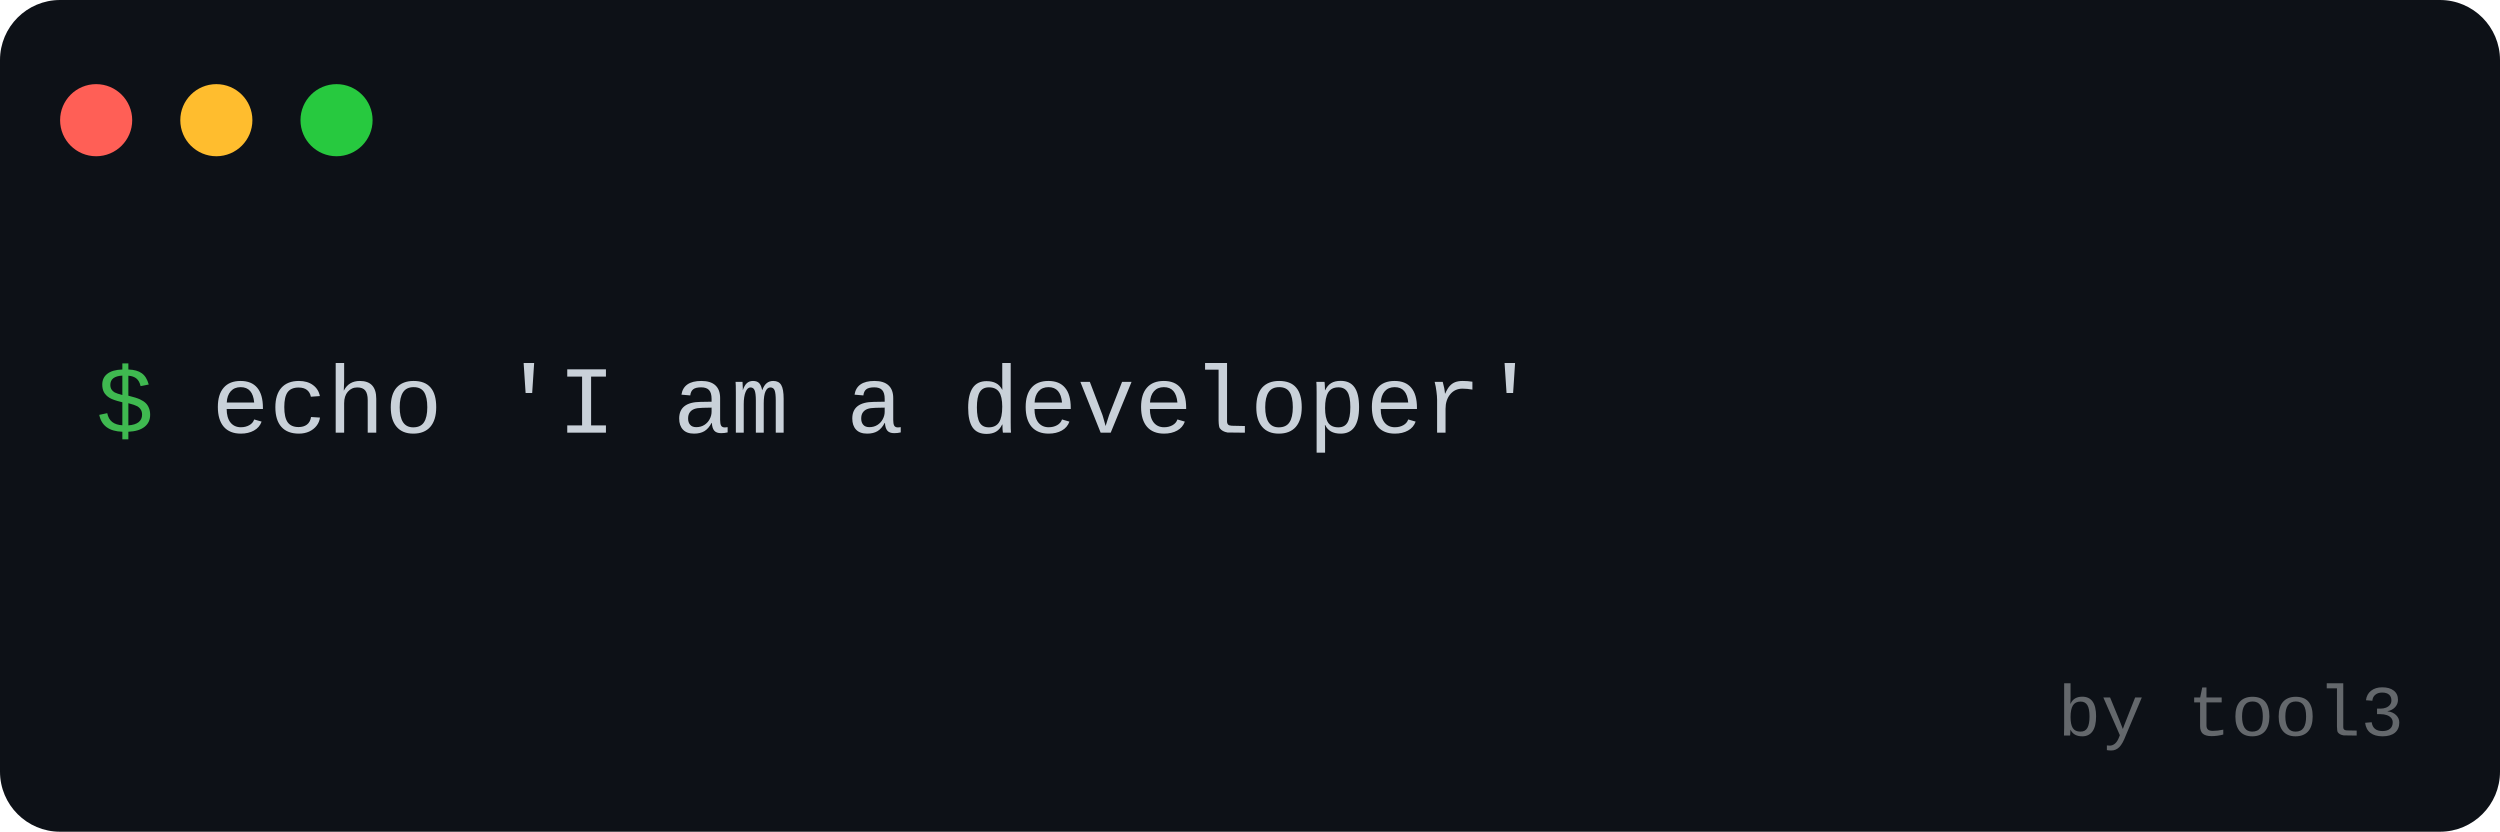
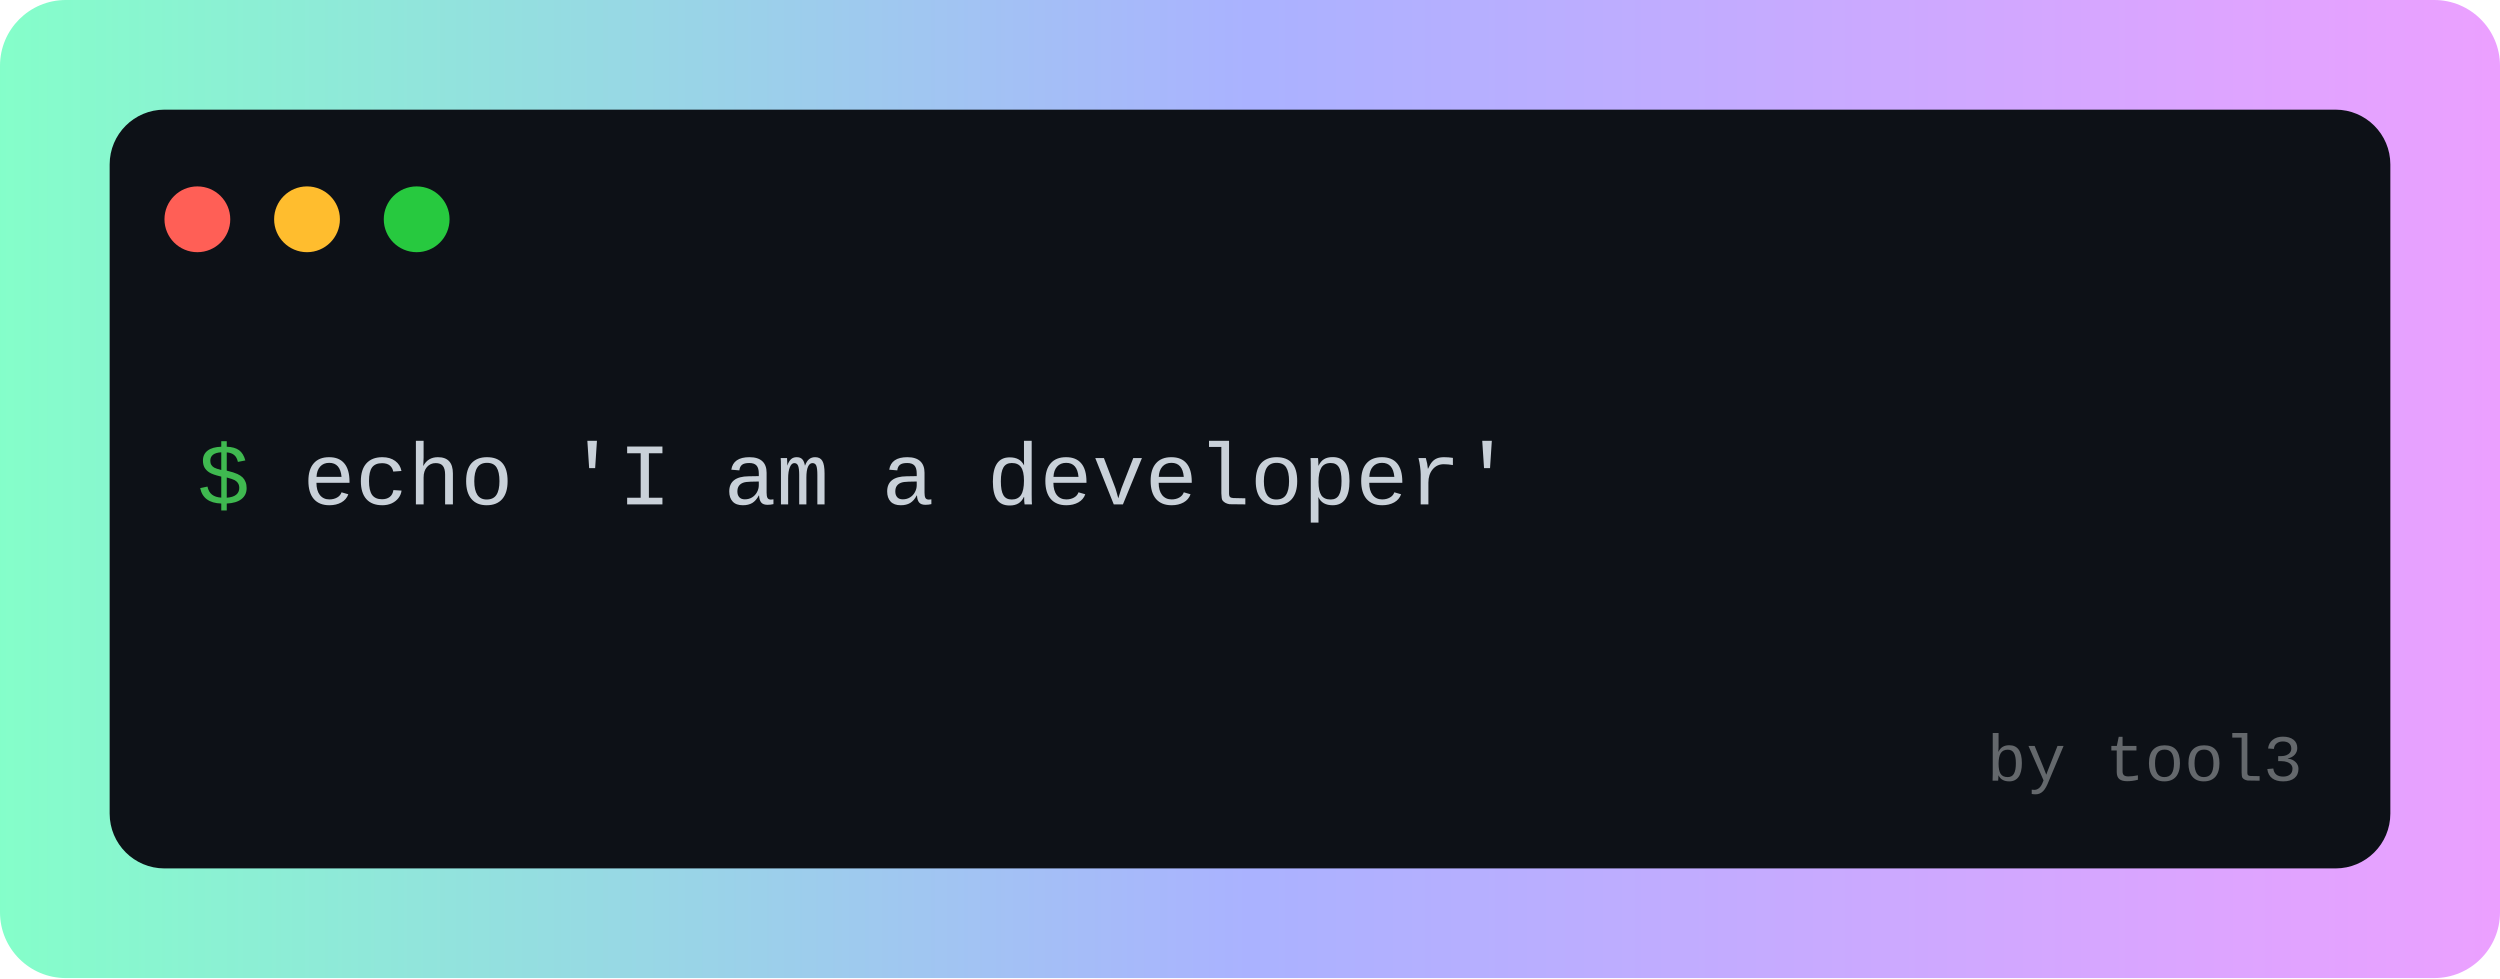
- <svg xmlns="http://www.w3.org/2000/svg" viewBox="0 0 416 138.4" width="416" height="138.4">
-   <rect x="0" y="0" width="416" height="138.4" fill="#0d1117" rx="10" ry="10" />
-   <g class="title-bar">
-     <circle cx="16" cy="20" r="6" fill="#ff5f56" />
-     <circle cx="36" cy="20" r="6" fill="#ffbd2e" />
-     <circle cx="56" cy="20" r="6" fill="#27c93f" />
-   </g>
-   <g class="text">
-     <text y="72" font-family="'SF Mono', 'Monaco', 'Menlo', 'Ubuntu Mono', 'Consolas', 'Courier New', monospace" font-size="16" xml:space="preserve">
-       <tspan x="16" fill="#3fb950">$</tspan>
-       <tspan x="25.6" fill="#c9d1d9"> echo 'I am a developer'</tspan>
+ <svg xmlns="http://www.w3.org/2000/svg" viewBox="0 0 456 178.4" width="456" height="178.4">
+   <defs>
+     <linearGradient id="bg-gradient" x1="0%" y1="0%" x2="100%" y2="0%">
+       <stop offset="0%" stop-color="#84FFC9" />
+       <stop offset="50%" stop-color="#AAB2FF" />
+       <stop offset="100%" stop-color="#ECA0FF" />
+     </linearGradient>
+   </defs>
+   <rect x="0" y="0" width="456" height="178.4" fill="url(#bg-gradient)" rx="12" ry="12" />
+   <g transform="translate(20, 20)">
+     <rect x="0" y="0" width="416" height="138.4" fill="#0d1117" rx="10" ry="10" />
+     <g class="title-bar">
+       <circle cx="16" cy="20" r="6" fill="#ff5f56" />
+       <circle cx="36" cy="20" r="6" fill="#ffbd2e" />
+       <circle cx="56" cy="20" r="6" fill="#27c93f" />
+     </g>
+     <g class="text">
+       <text y="72" font-family="'SF Mono', 'Monaco', 'Menlo', 'Ubuntu Mono', 'Consolas', 'Courier New', monospace" font-size="16" xml:space="preserve">
+         <tspan x="16" fill="#3fb950">$</tspan>
+         <tspan x="25.6" fill="#c9d1d9"> echo 'I am a developer'</tspan>
+       </text>
+     </g>
+     <text y="122.4" font-family="'SF Mono', 'Monaco', 'Menlo', 'Ubuntu Mono', 'Consolas', 'Courier New', monospace" font-size="12" xml:space="preserve">
+       <tspan x="342.4" fill="#64686c">by tool3</tspan>
    </text>
  </g>
-   <text y="122.4" font-family="'SF Mono', 'Monaco', 'Menlo', 'Ubuntu Mono', 'Consolas', 'Courier New', monospace" font-size="12" xml:space="preserve">
-     <tspan x="342.4" fill="#64686c">by tool3</tspan>
-   </text>
</svg>
